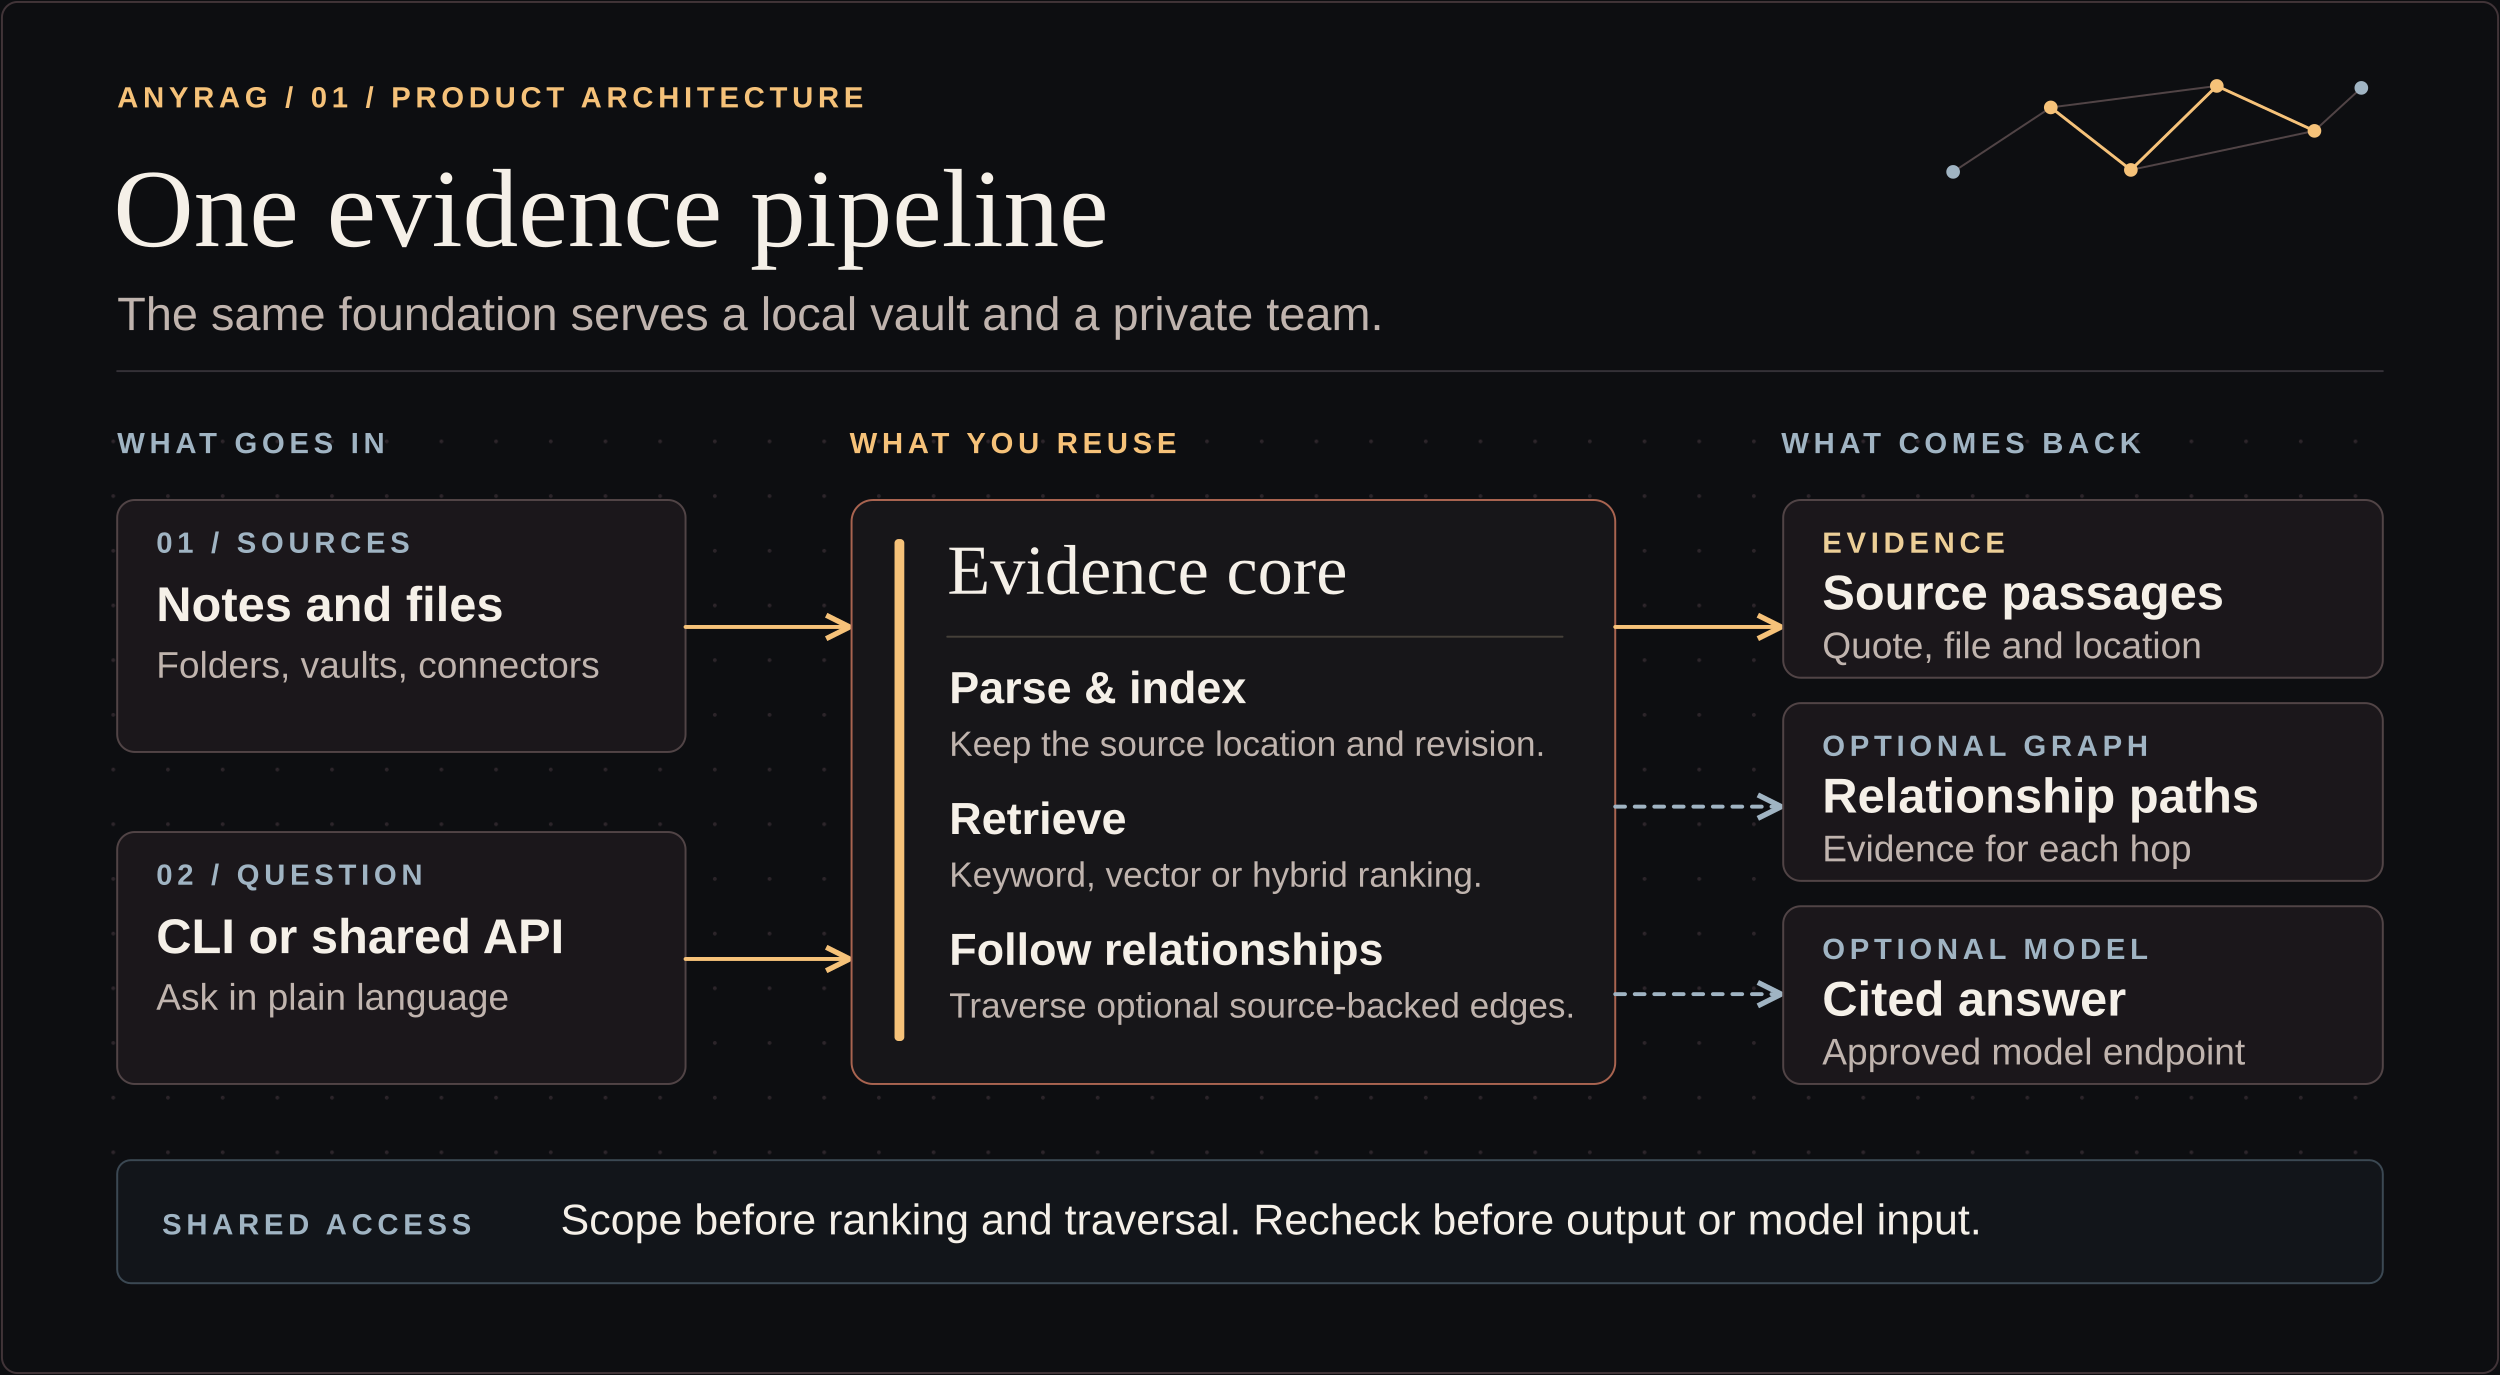
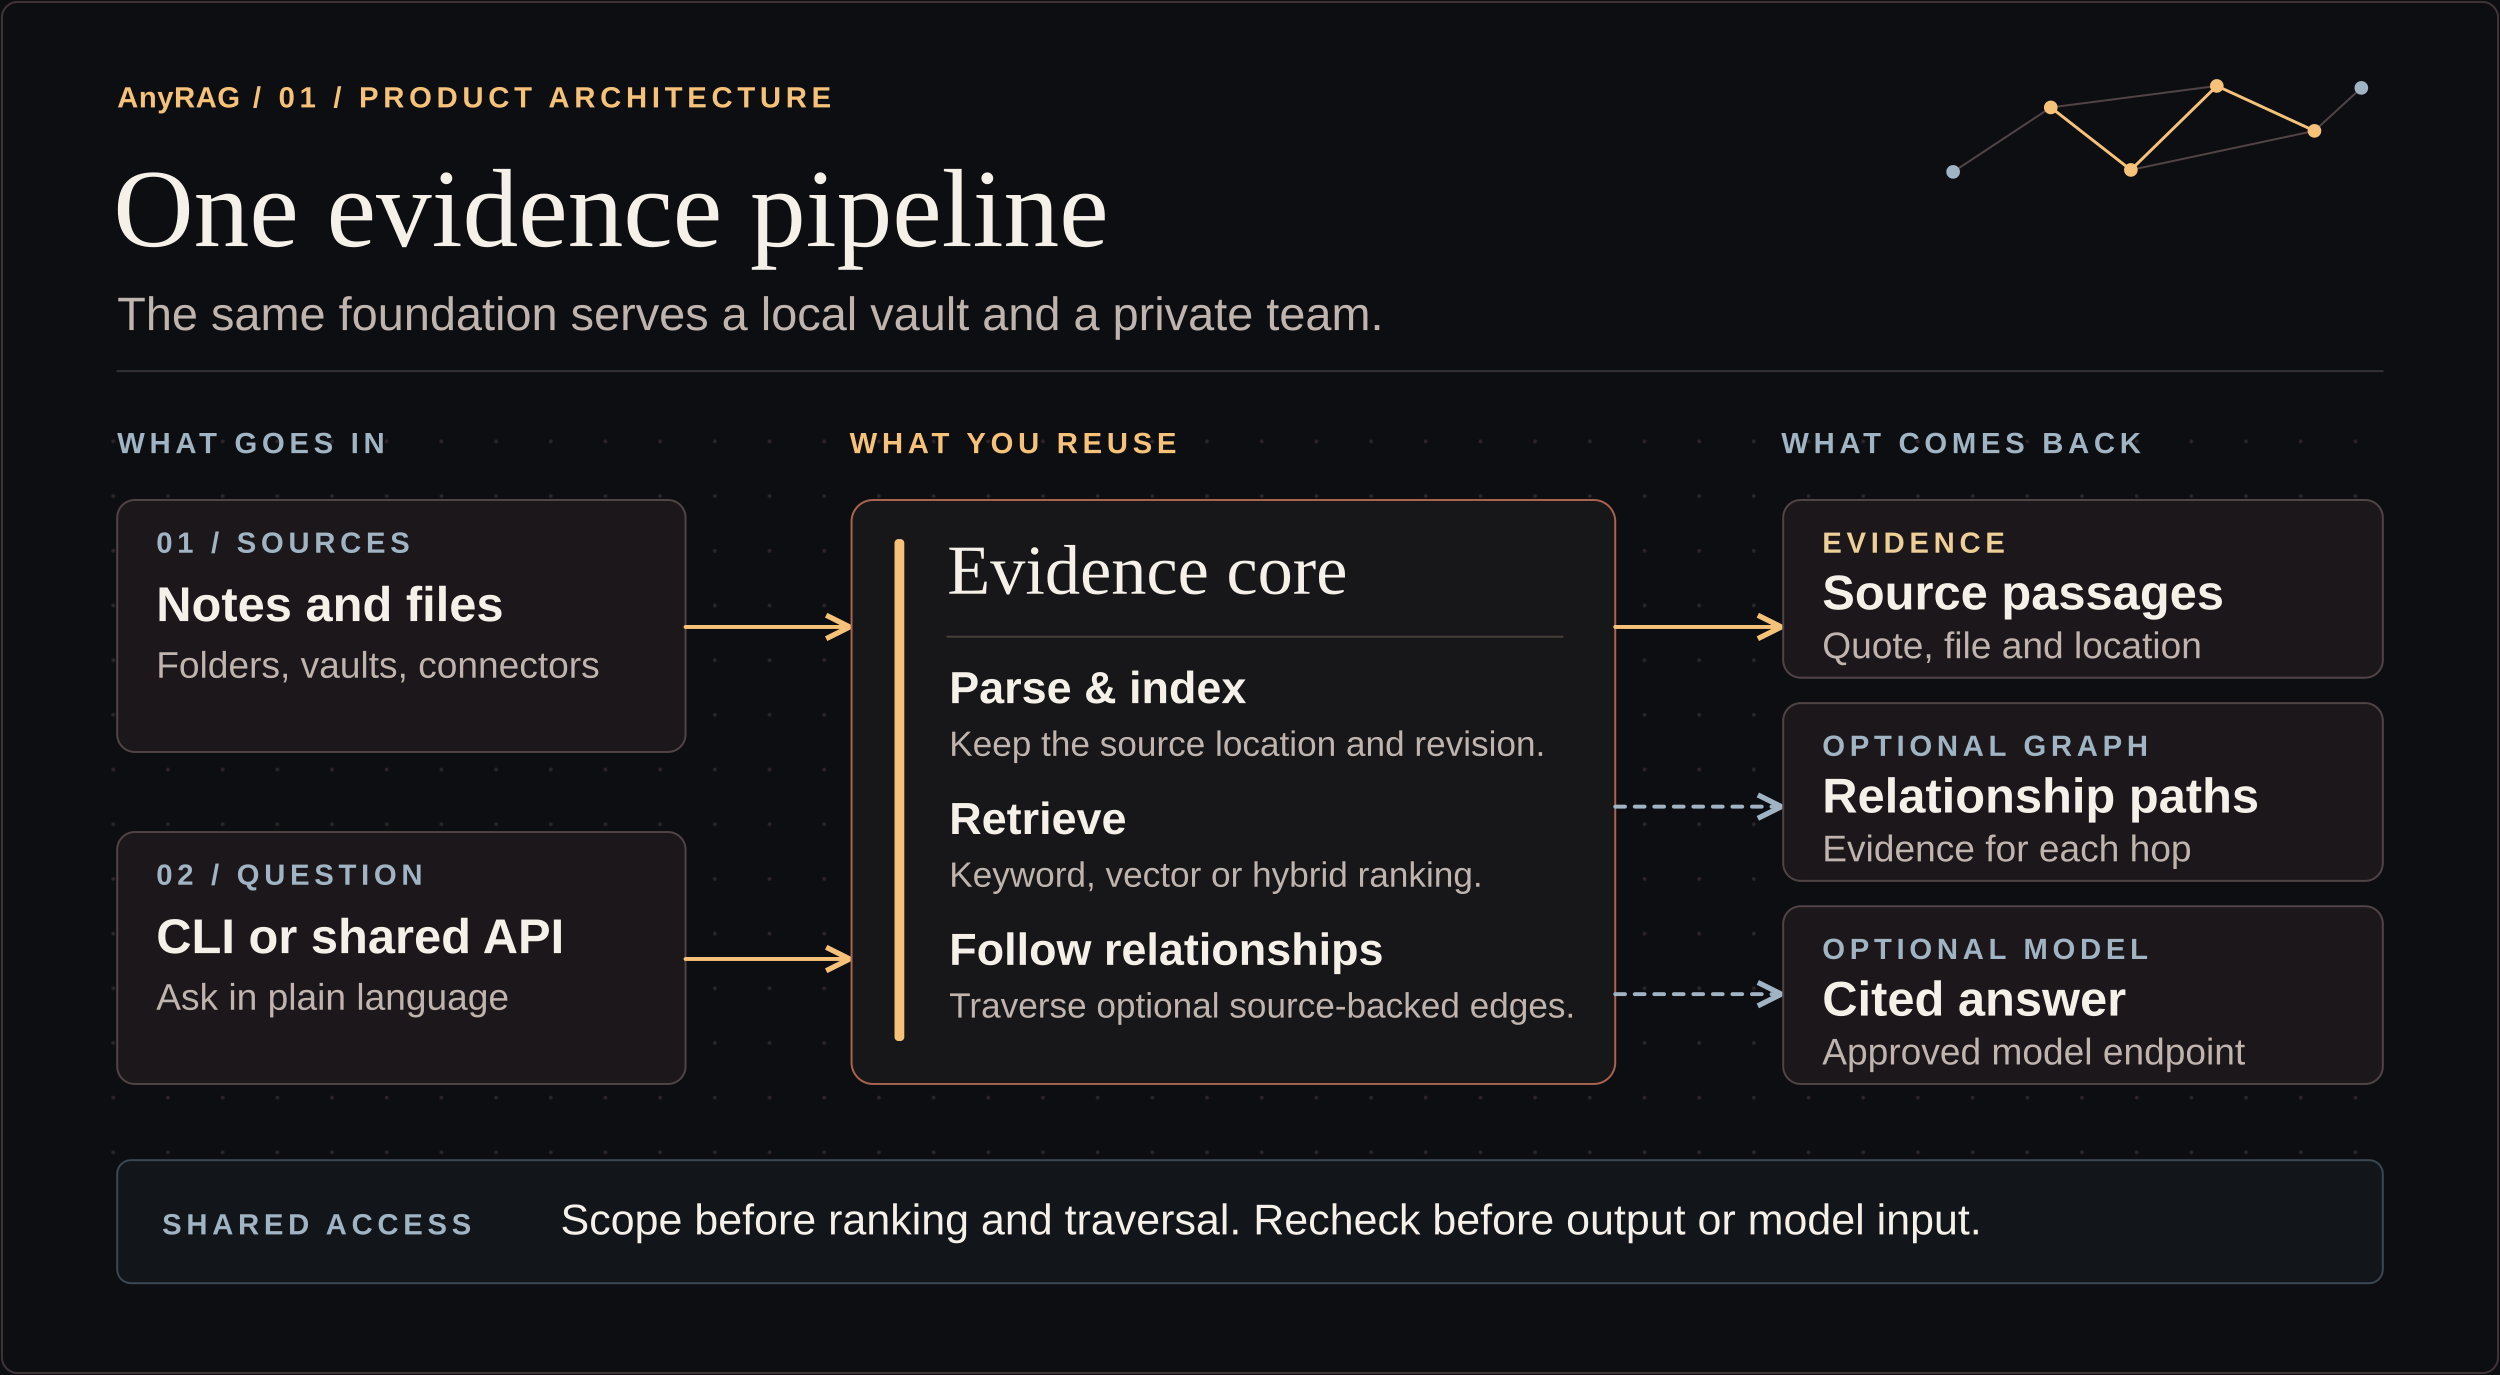
<svg xmlns="http://www.w3.org/2000/svg" width="1280" height="704" viewBox="0 0 1280 704" role="img" aria-labelledby="title desc">
  <defs>
    <pattern id="points" width="28" height="28" patternUnits="userSpaceOnUse">
      <circle cx="2" cy="2" r="1" fill="#2b2429" />
    </pattern>
    <marker id="gold-arrow" markerWidth="8" markerHeight="8" refX="7" refY="4" orient="auto">
      <path d="M1 1L7 4L1 7" fill="none" stroke="#f6c279" stroke-width="1.35" />
    </marker>
    <marker id="steel-arrow" markerWidth="8" markerHeight="8" refX="7" refY="4" orient="auto">
      <path d="M1 1L7 4L1 7" fill="none" stroke="#a0b4c3" stroke-width="1.35" />
    </marker>
  </defs>
  <rect x="0" y="0" width="1280" height="704" rx="0" fill="#0d0e11" stroke="none" />
  <rect x="1" y="1" width="1278" height="702" rx="8" fill="none" stroke="#413438" />
  <rect x="56" y="201" width="1168" height="398" rx="0" fill="url(#points)" stroke="none" />
-   <text x="60" y="55" font-family="Arial, Helvetica, sans-serif" font-size="15" font-weight="650" letter-spacing="2.4" text-anchor="start" fill="#f6c279">ANYRAG  /  01  /  PRODUCT ARCHITECTURE</text>
+   <text x="60" y="55" font-family="Arial, Helvetica, sans-serif" font-size="15" font-weight="650" letter-spacing="2.4" text-anchor="start" fill="#f6c279">
+     <tspan letter-spacing="0.25">AnyRAG</tspan>  /  01  /  PRODUCT ARCHITECTURE</text>
  <text x="58" y="126" font-family="Georgia, Times New Roman, serif" font-size="57" font-weight="400" letter-spacing="0" text-anchor="start" fill="#f5f0e8">One evidence pipeline</text>
  <text x="60" y="169" font-family="Arial, Helvetica, sans-serif" font-size="24" font-weight="400" letter-spacing="0" text-anchor="start" fill="#c0b4ae">The same foundation serves a local vault and a private team.</text>
  <path d="M60 190H1220" fill="none" stroke="#343137" stroke-width="1" stroke-linecap="round" stroke-linejoin="round" />
  <path d="M1000 88L1050 55L1091 87L1135 44L1185 67L1209 45M1050 55L1135 44M1091 87L1185 67" fill="none" stroke="#514446" stroke-width="1" stroke-linecap="round" stroke-linejoin="round" />
  <path d="M1050 55L1091 87L1135 44L1185 67" fill="none" stroke="#f6c279" stroke-width="1.5" stroke-linecap="round" stroke-linejoin="round" />
  <circle cx="1000" cy="88" r="3.5" fill="#a0b4c3" />
  <circle cx="1050" cy="55" r="3.5" fill="#f6c279" />
  <circle cx="1091" cy="87" r="3.5" fill="#f6c279" />
  <circle cx="1135" cy="44" r="3.5" fill="#f6c279" />
  <circle cx="1185" cy="67" r="3.5" fill="#f6c279" />
  <circle cx="1209" cy="45" r="3.5" fill="#a0b4c3" />
  <text x="60" y="232" font-family="Arial, Helvetica, sans-serif" font-size="15" font-weight="650" letter-spacing="2.4" text-anchor="start" fill="#a0b4c3">WHAT GOES IN</text>
  <text x="435" y="232" font-family="Arial, Helvetica, sans-serif" font-size="15" font-weight="650" letter-spacing="2.4" text-anchor="start" fill="#f6c279">WHAT YOU REUSE</text>
  <text x="912" y="232" font-family="Arial, Helvetica, sans-serif" font-size="15" font-weight="650" letter-spacing="2.4" text-anchor="start" fill="#a0b4c3">WHAT COMES BACK</text>
  <rect x="60" y="256" width="291" height="129" rx="9" fill="#1b171b" stroke="#514446" />
  <text x="80" y="283" font-family="Arial, Helvetica, sans-serif" font-size="15" font-weight="650" letter-spacing="2.4" text-anchor="start" fill="#a0b4c3">01  /  SOURCES</text>
  <text x="80" y="318" font-family="Arial, Helvetica, sans-serif" font-size="25" font-weight="600" letter-spacing="0" text-anchor="start" fill="#f5f0e8">Notes and files</text>
  <text x="80" y="347" font-family="Arial, Helvetica, sans-serif" font-size="19" font-weight="400" letter-spacing="0" text-anchor="start" fill="#c0b4ae">Folders, vaults, connectors</text>
  <rect x="60" y="426" width="291" height="129" rx="9" fill="#1b171b" stroke="#514446" />
  <text x="80" y="453" font-family="Arial, Helvetica, sans-serif" font-size="15" font-weight="650" letter-spacing="2.4" text-anchor="start" fill="#a0b4c3">02  /  QUESTION</text>
  <text x="80" y="488" font-family="Arial, Helvetica, sans-serif" font-size="25" font-weight="600" letter-spacing="0" text-anchor="start" fill="#f5f0e8">CLI or shared API</text>
  <text x="80" y="517" font-family="Arial, Helvetica, sans-serif" font-size="19" font-weight="400" letter-spacing="0" text-anchor="start" fill="#c0b4ae">Ask in plain language</text>
  <path d="M351 321H435" fill="none" stroke="#f6c279" stroke-width="2" stroke-linecap="round" stroke-linejoin="round" marker-end="url(#gold-arrow)" />
  <path d="M351 491H435" fill="none" stroke="#f6c279" stroke-width="2" stroke-linecap="round" stroke-linejoin="round" marker-end="url(#gold-arrow)" />
  <rect x="436" y="256" width="391" height="299" rx="11" fill="#171619" stroke="#a96450" />
  <rect x="458" y="276" width="5" height="257" rx="2" fill="#f6c279" stroke="none" />
  <text x="485" y="304" font-family="Georgia, Times New Roman, serif" font-size="36" font-weight="400" letter-spacing="0" text-anchor="start" fill="#f5f0e8">Evidence core</text>
  <path d="M485 326H800" fill="none" stroke="#454039" stroke-width="1" stroke-linecap="round" stroke-linejoin="round" />
  <text x="486" y="360" font-family="Arial, Helvetica, sans-serif" font-size="23" font-weight="650" letter-spacing="0" text-anchor="start" fill="#f5f0e8">Parse &amp; index</text>
  <text x="486" y="387" font-family="Arial, Helvetica, sans-serif" font-size="18" font-weight="400" letter-spacing="0" text-anchor="start" fill="#c0b4ae">Keep the source location and revision.</text>
  <text x="486" y="427" font-family="Arial, Helvetica, sans-serif" font-size="23" font-weight="650" letter-spacing="0" text-anchor="start" fill="#f5f0e8">Retrieve</text>
  <text x="486" y="454" font-family="Arial, Helvetica, sans-serif" font-size="18" font-weight="400" letter-spacing="0" text-anchor="start" fill="#c0b4ae">Keyword, vector or hybrid ranking.</text>
  <text x="486" y="494" font-family="Arial, Helvetica, sans-serif" font-size="23" font-weight="650" letter-spacing="0" text-anchor="start" fill="#f5f0e8">Follow relationships</text>
  <text x="486" y="521" font-family="Arial, Helvetica, sans-serif" font-size="18" font-weight="400" letter-spacing="0" text-anchor="start" fill="#c0b4ae">Traverse optional source-backed edges.</text>
  <path d="M827 321H912" fill="none" stroke="#f6c279" stroke-width="2" stroke-linecap="round" stroke-linejoin="round" marker-end="url(#gold-arrow)" />
  <path d="M827 413H912" fill="none" stroke="#a0b4c3" stroke-width="2" stroke-linecap="round" stroke-linejoin="round" marker-end="url(#steel-arrow)" stroke-dasharray="5 5" />
  <path d="M827 509H912" fill="none" stroke="#a0b4c3" stroke-width="2" stroke-linecap="round" stroke-linejoin="round" marker-end="url(#steel-arrow)" stroke-dasharray="5 5" />
  <rect x="913" y="256" width="307" height="91" rx="9" fill="#1b171b" stroke="#514446" />
  <text x="933" y="283" font-family="Arial, Helvetica, sans-serif" font-size="15" font-weight="650" letter-spacing="2.4" text-anchor="start" fill="#edcf97">EVIDENCE</text>
  <text x="933" y="312" font-family="Arial, Helvetica, sans-serif" font-size="25" font-weight="600" letter-spacing="0" text-anchor="start" fill="#f5f0e8">Source passages</text>
  <text x="933" y="337" font-family="Arial, Helvetica, sans-serif" font-size="19" font-weight="400" letter-spacing="0" text-anchor="start" fill="#c0b4ae">Quote, file and location</text>
  <rect x="913" y="360" width="307" height="91" rx="9" fill="#1b171b" stroke="#514446" />
  <text x="933" y="387" font-family="Arial, Helvetica, sans-serif" font-size="15" font-weight="650" letter-spacing="2.4" text-anchor="start" fill="#a0b4c3">OPTIONAL GRAPH</text>
  <text x="933" y="416" font-family="Arial, Helvetica, sans-serif" font-size="25" font-weight="600" letter-spacing="0" text-anchor="start" fill="#f5f0e8">Relationship paths</text>
  <text x="933" y="441" font-family="Arial, Helvetica, sans-serif" font-size="19" font-weight="400" letter-spacing="0" text-anchor="start" fill="#c0b4ae">Evidence for each hop</text>
  <rect x="913" y="464" width="307" height="91" rx="9" fill="#1b171b" stroke="#514446" />
  <text x="933" y="491" font-family="Arial, Helvetica, sans-serif" font-size="15" font-weight="650" letter-spacing="2.4" text-anchor="start" fill="#a0b4c3">OPTIONAL MODEL</text>
  <text x="933" y="520" font-family="Arial, Helvetica, sans-serif" font-size="25" font-weight="600" letter-spacing="0" text-anchor="start" fill="#f5f0e8">Cited answer</text>
  <text x="933" y="545" font-family="Arial, Helvetica, sans-serif" font-size="19" font-weight="400" letter-spacing="0" text-anchor="start" fill="#c0b4ae">Approved model endpoint</text>
  <rect x="60" y="594" width="1160" height="63" rx="7" fill="#12151a" stroke="#3b4853" />
  <text x="83" y="632" font-family="Arial, Helvetica, sans-serif" font-size="15" font-weight="650" letter-spacing="2.4" text-anchor="start" fill="#a0b4c3">SHARED ACCESS</text>
  <text x="287" y="632" font-family="Arial, Helvetica, sans-serif" font-size="22" font-weight="400" letter-spacing="0" text-anchor="start" fill="#f5f0e8">Scope before ranking and traversal. Recheck before output or model input.</text>
</svg>
